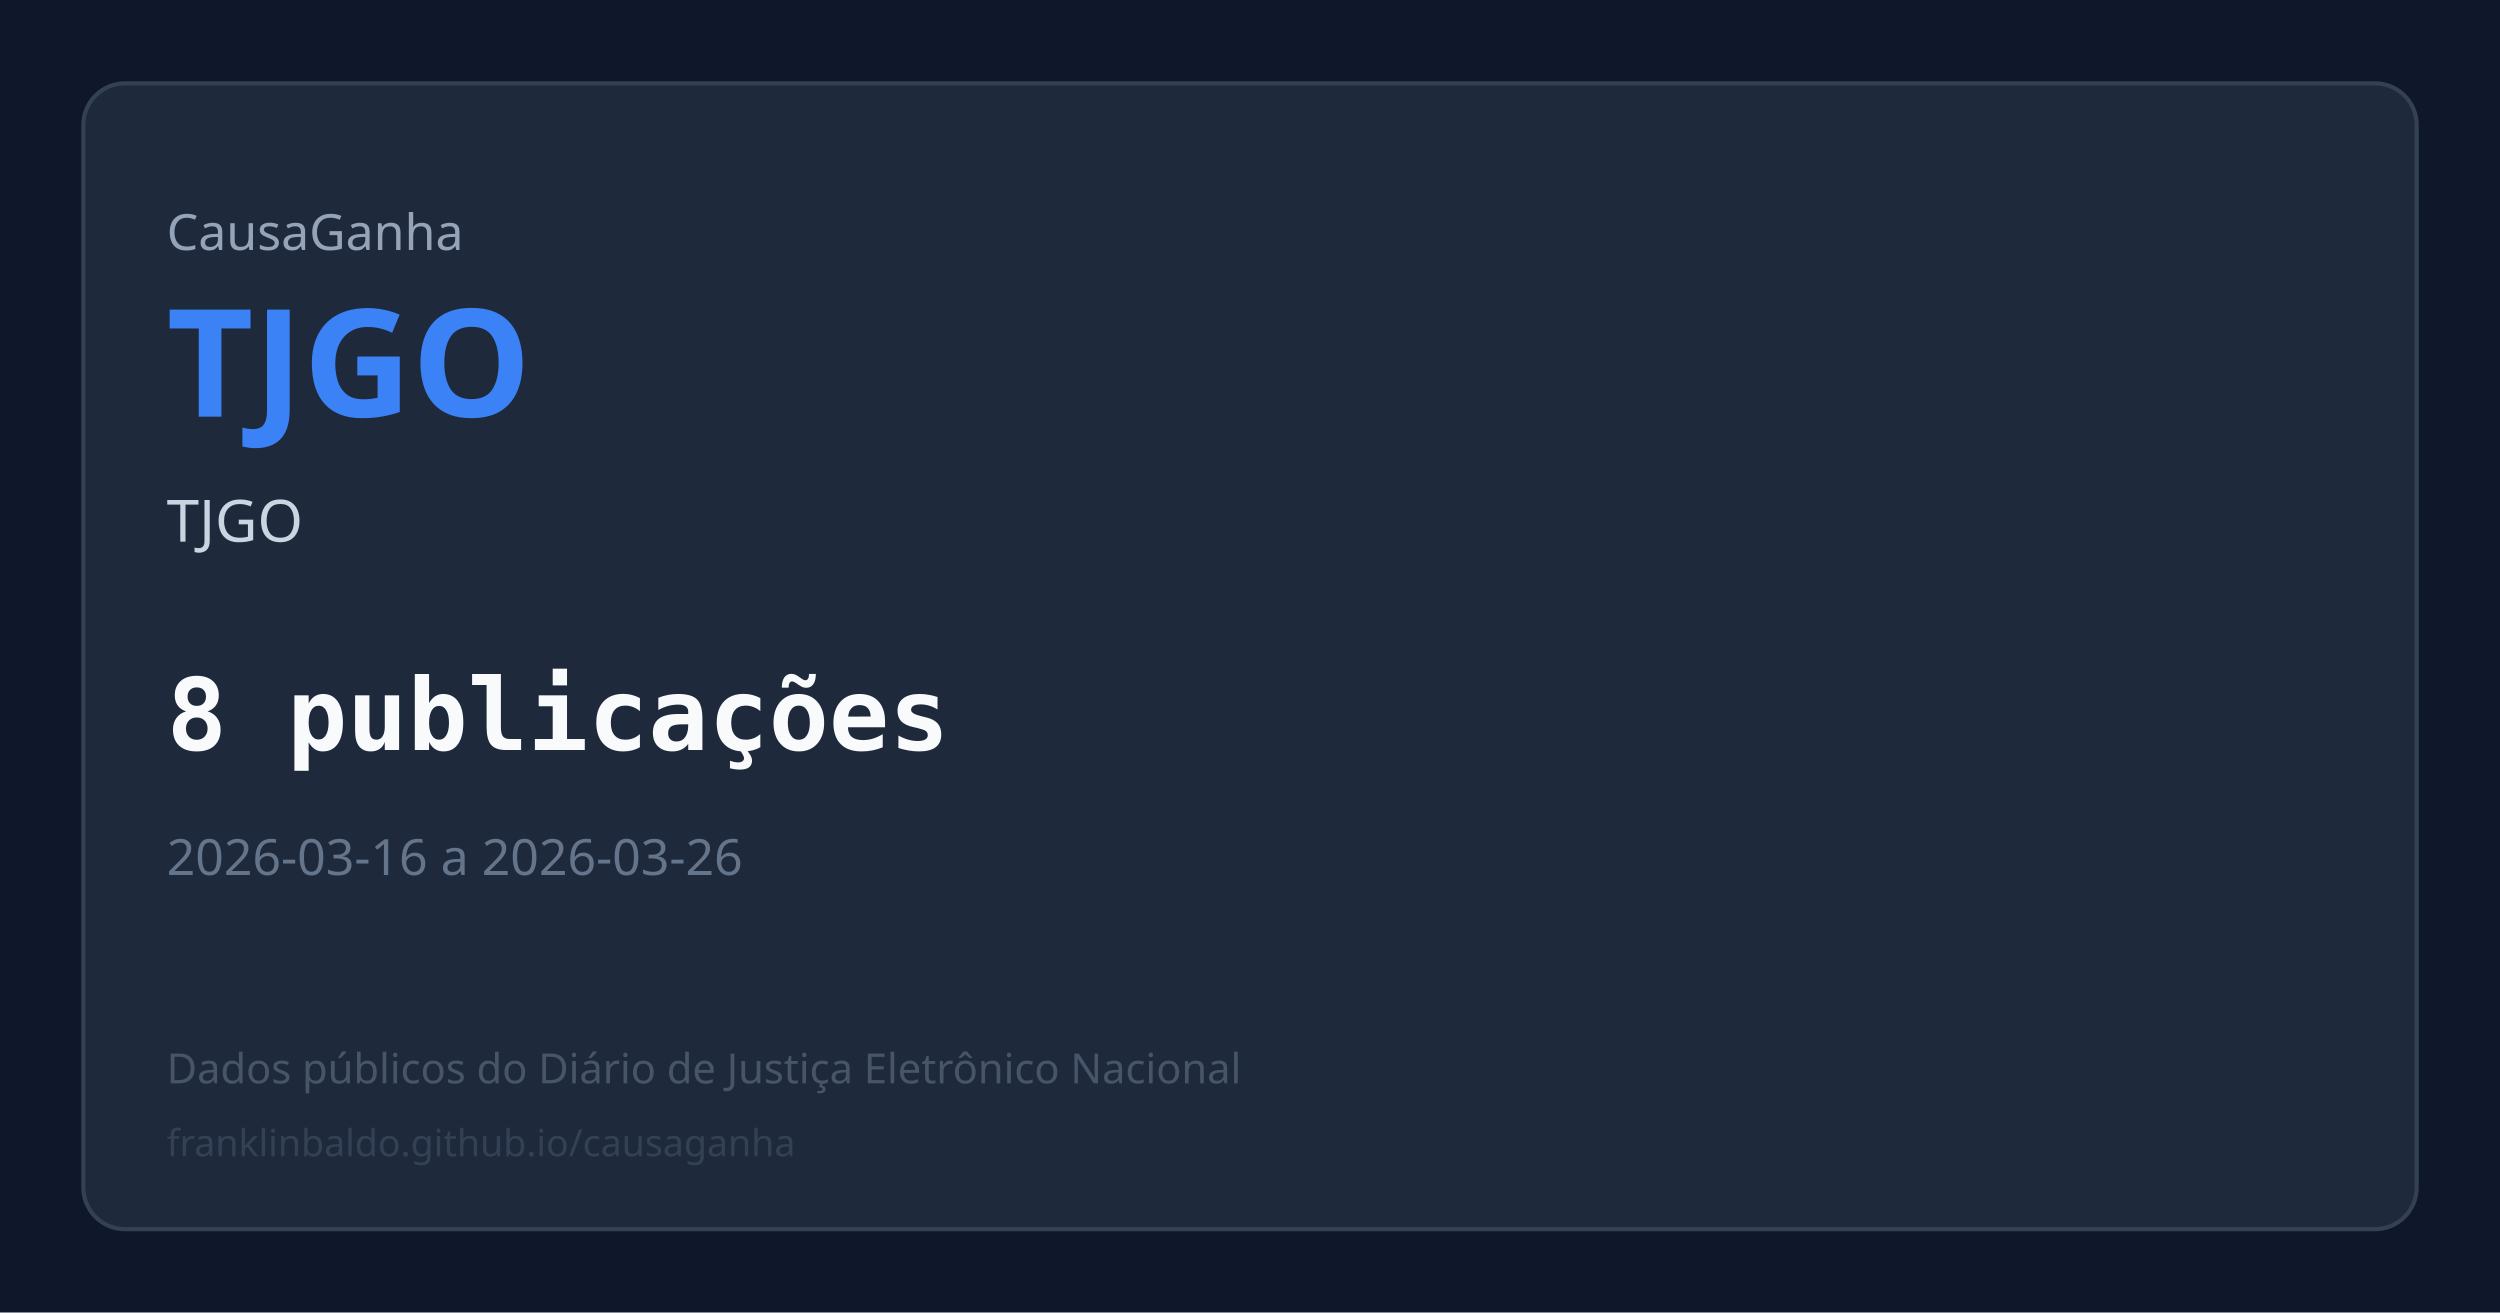
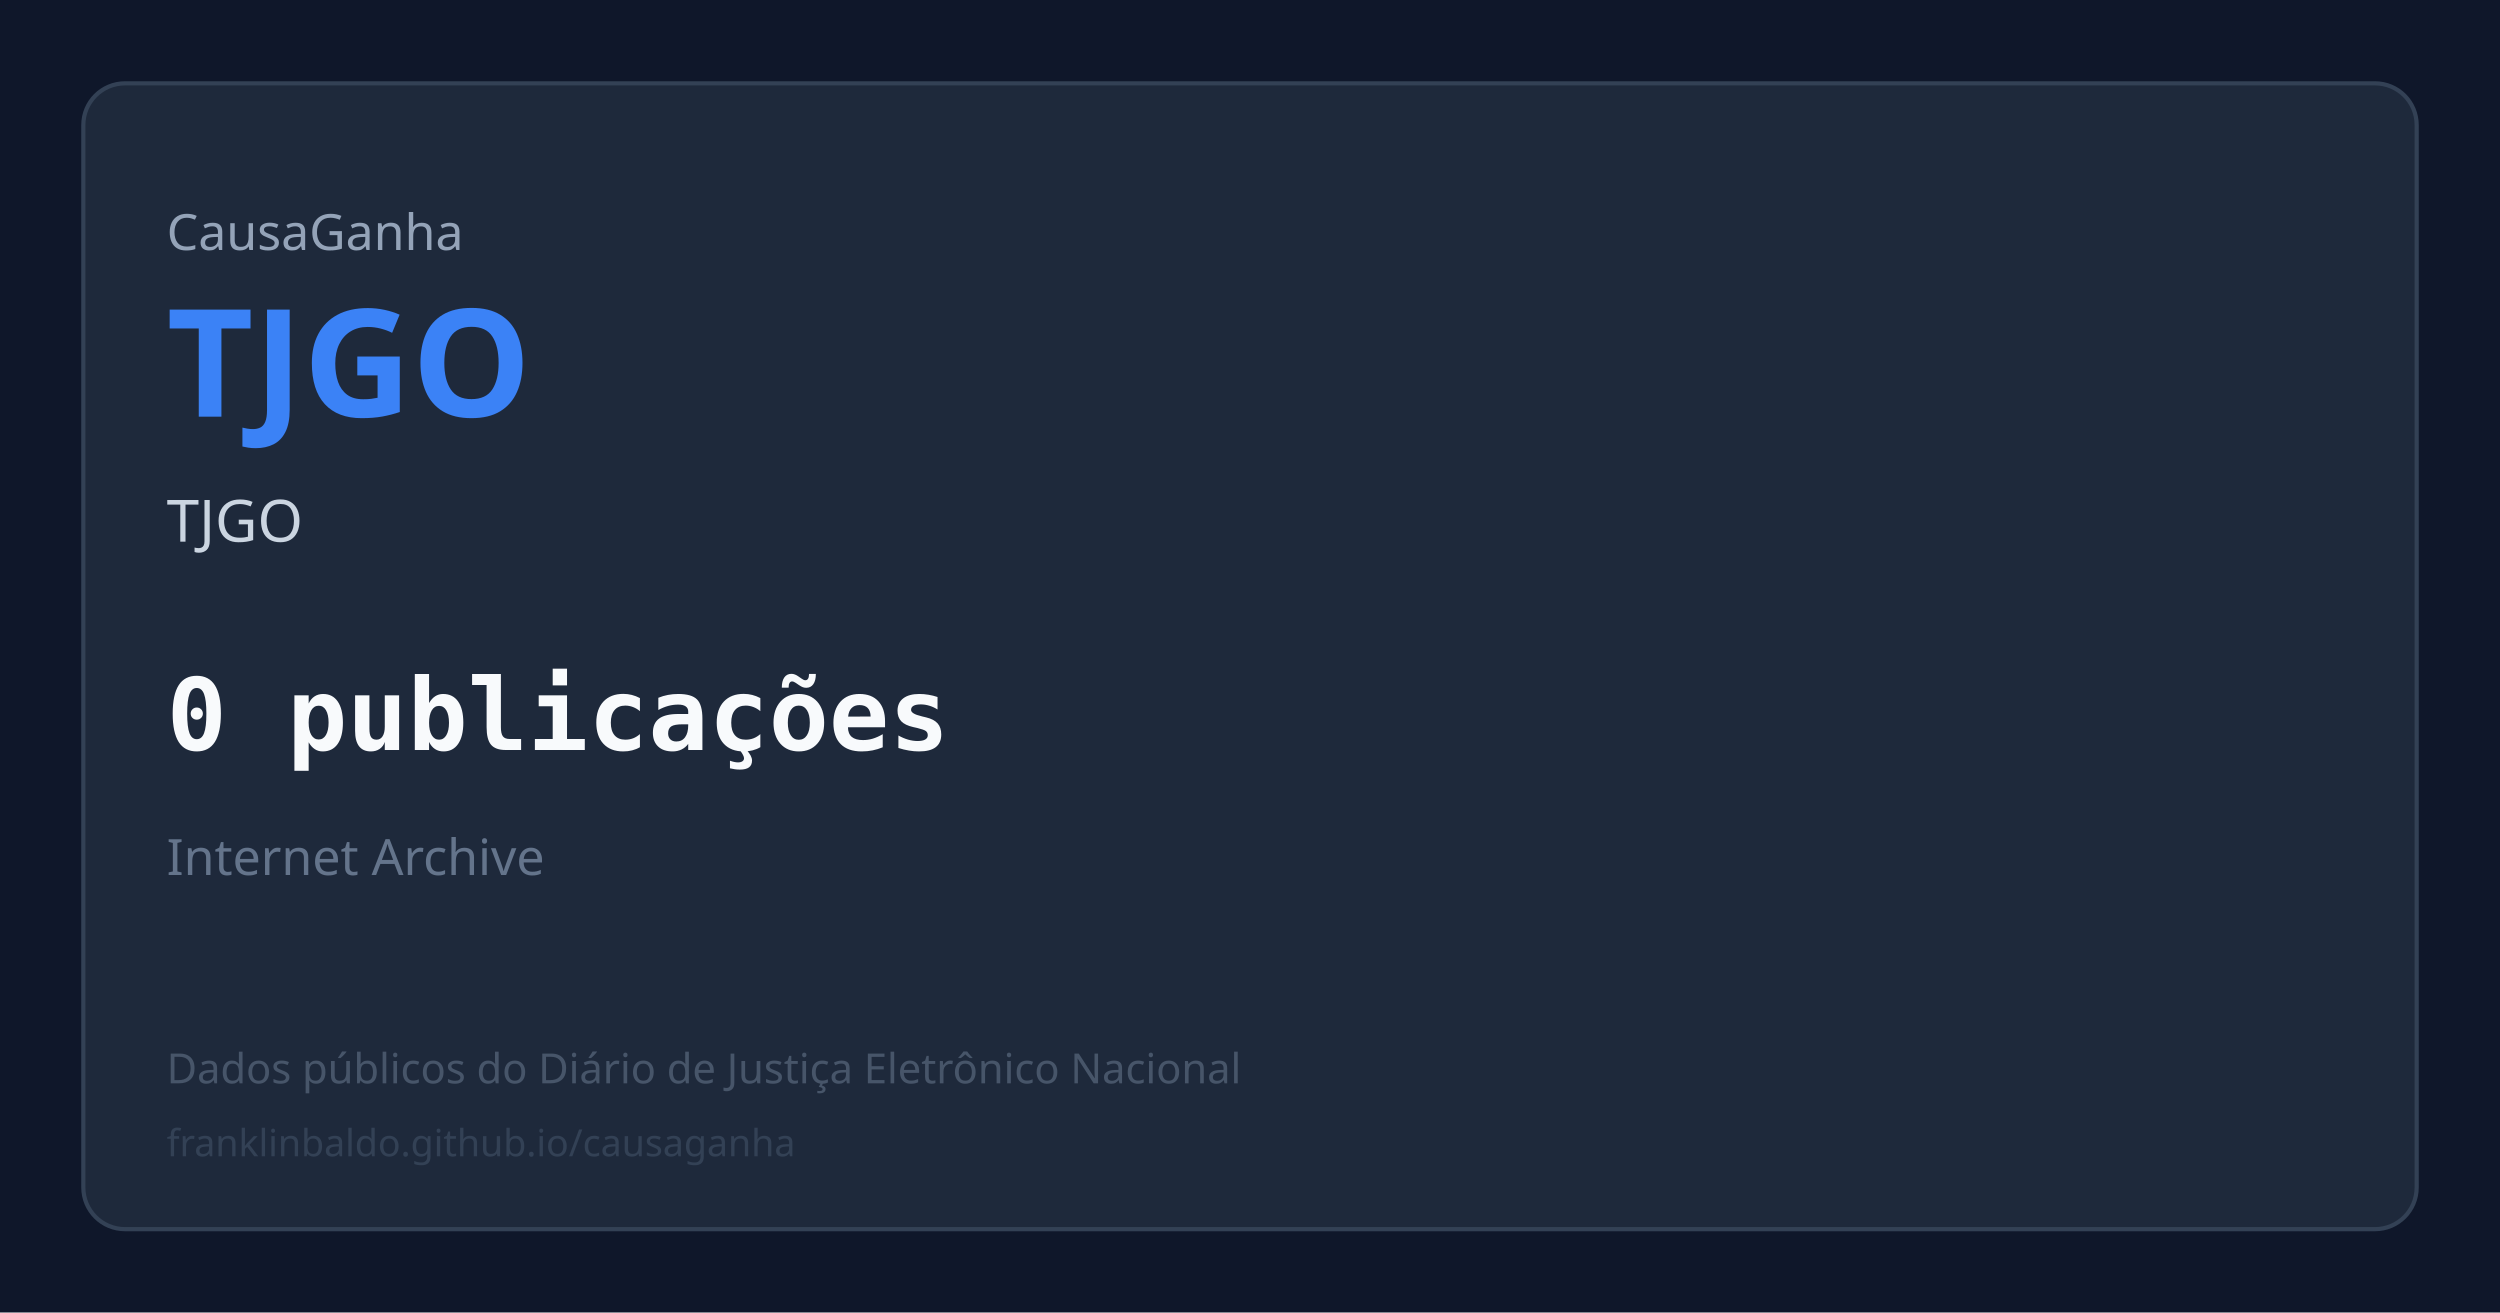
<svg xmlns="http://www.w3.org/2000/svg" width="1200" height="630">
  <rect width="1200" height="630" fill="#0f172a" />
  <rect x="40" y="40" width="1120" height="550" rx="20" fill="#1e293b" stroke="#334155" stroke-width="2" />
  <text x="80" y="120" font-family="system-ui,sans-serif" font-size="24" fill="#94a3b8">CausaGanha</text>
  <text x="80" y="200" font-family="system-ui,sans-serif" font-size="72" font-weight="bold" fill="#3b82f6">TJGO</text>
  <text x="80" y="260" font-family="system-ui,sans-serif" font-size="28" fill="#cbd5e1">TJGO</text>
-   <text x="80" y="360" font-family="monospace" font-size="48" font-weight="bold" fill="#f8fafc">8 publicações</text>
-   <text x="80" y="420" font-family="system-ui,sans-serif" font-size="24" fill="#64748b">2026-03-16 a 2026-03-26</text>
+   <text x="80" y="360" font-family="monospace" font-size="48" font-weight="bold" fill="#f8fafc">0 publicações</text>
+   <text x="80" y="420" font-family="system-ui,sans-serif" font-size="24" fill="#64748b">Internet Archive</text>
  <text x="80" y="520" font-family="system-ui,sans-serif" font-size="20" fill="#475569">Dados públicos do Diário de Justiça Eletrônico Nacional</text>
  <text x="80" y="555" font-family="system-ui,sans-serif" font-size="18" fill="#334155">franklinbaldo.github.io/causaganha</text>
</svg>
